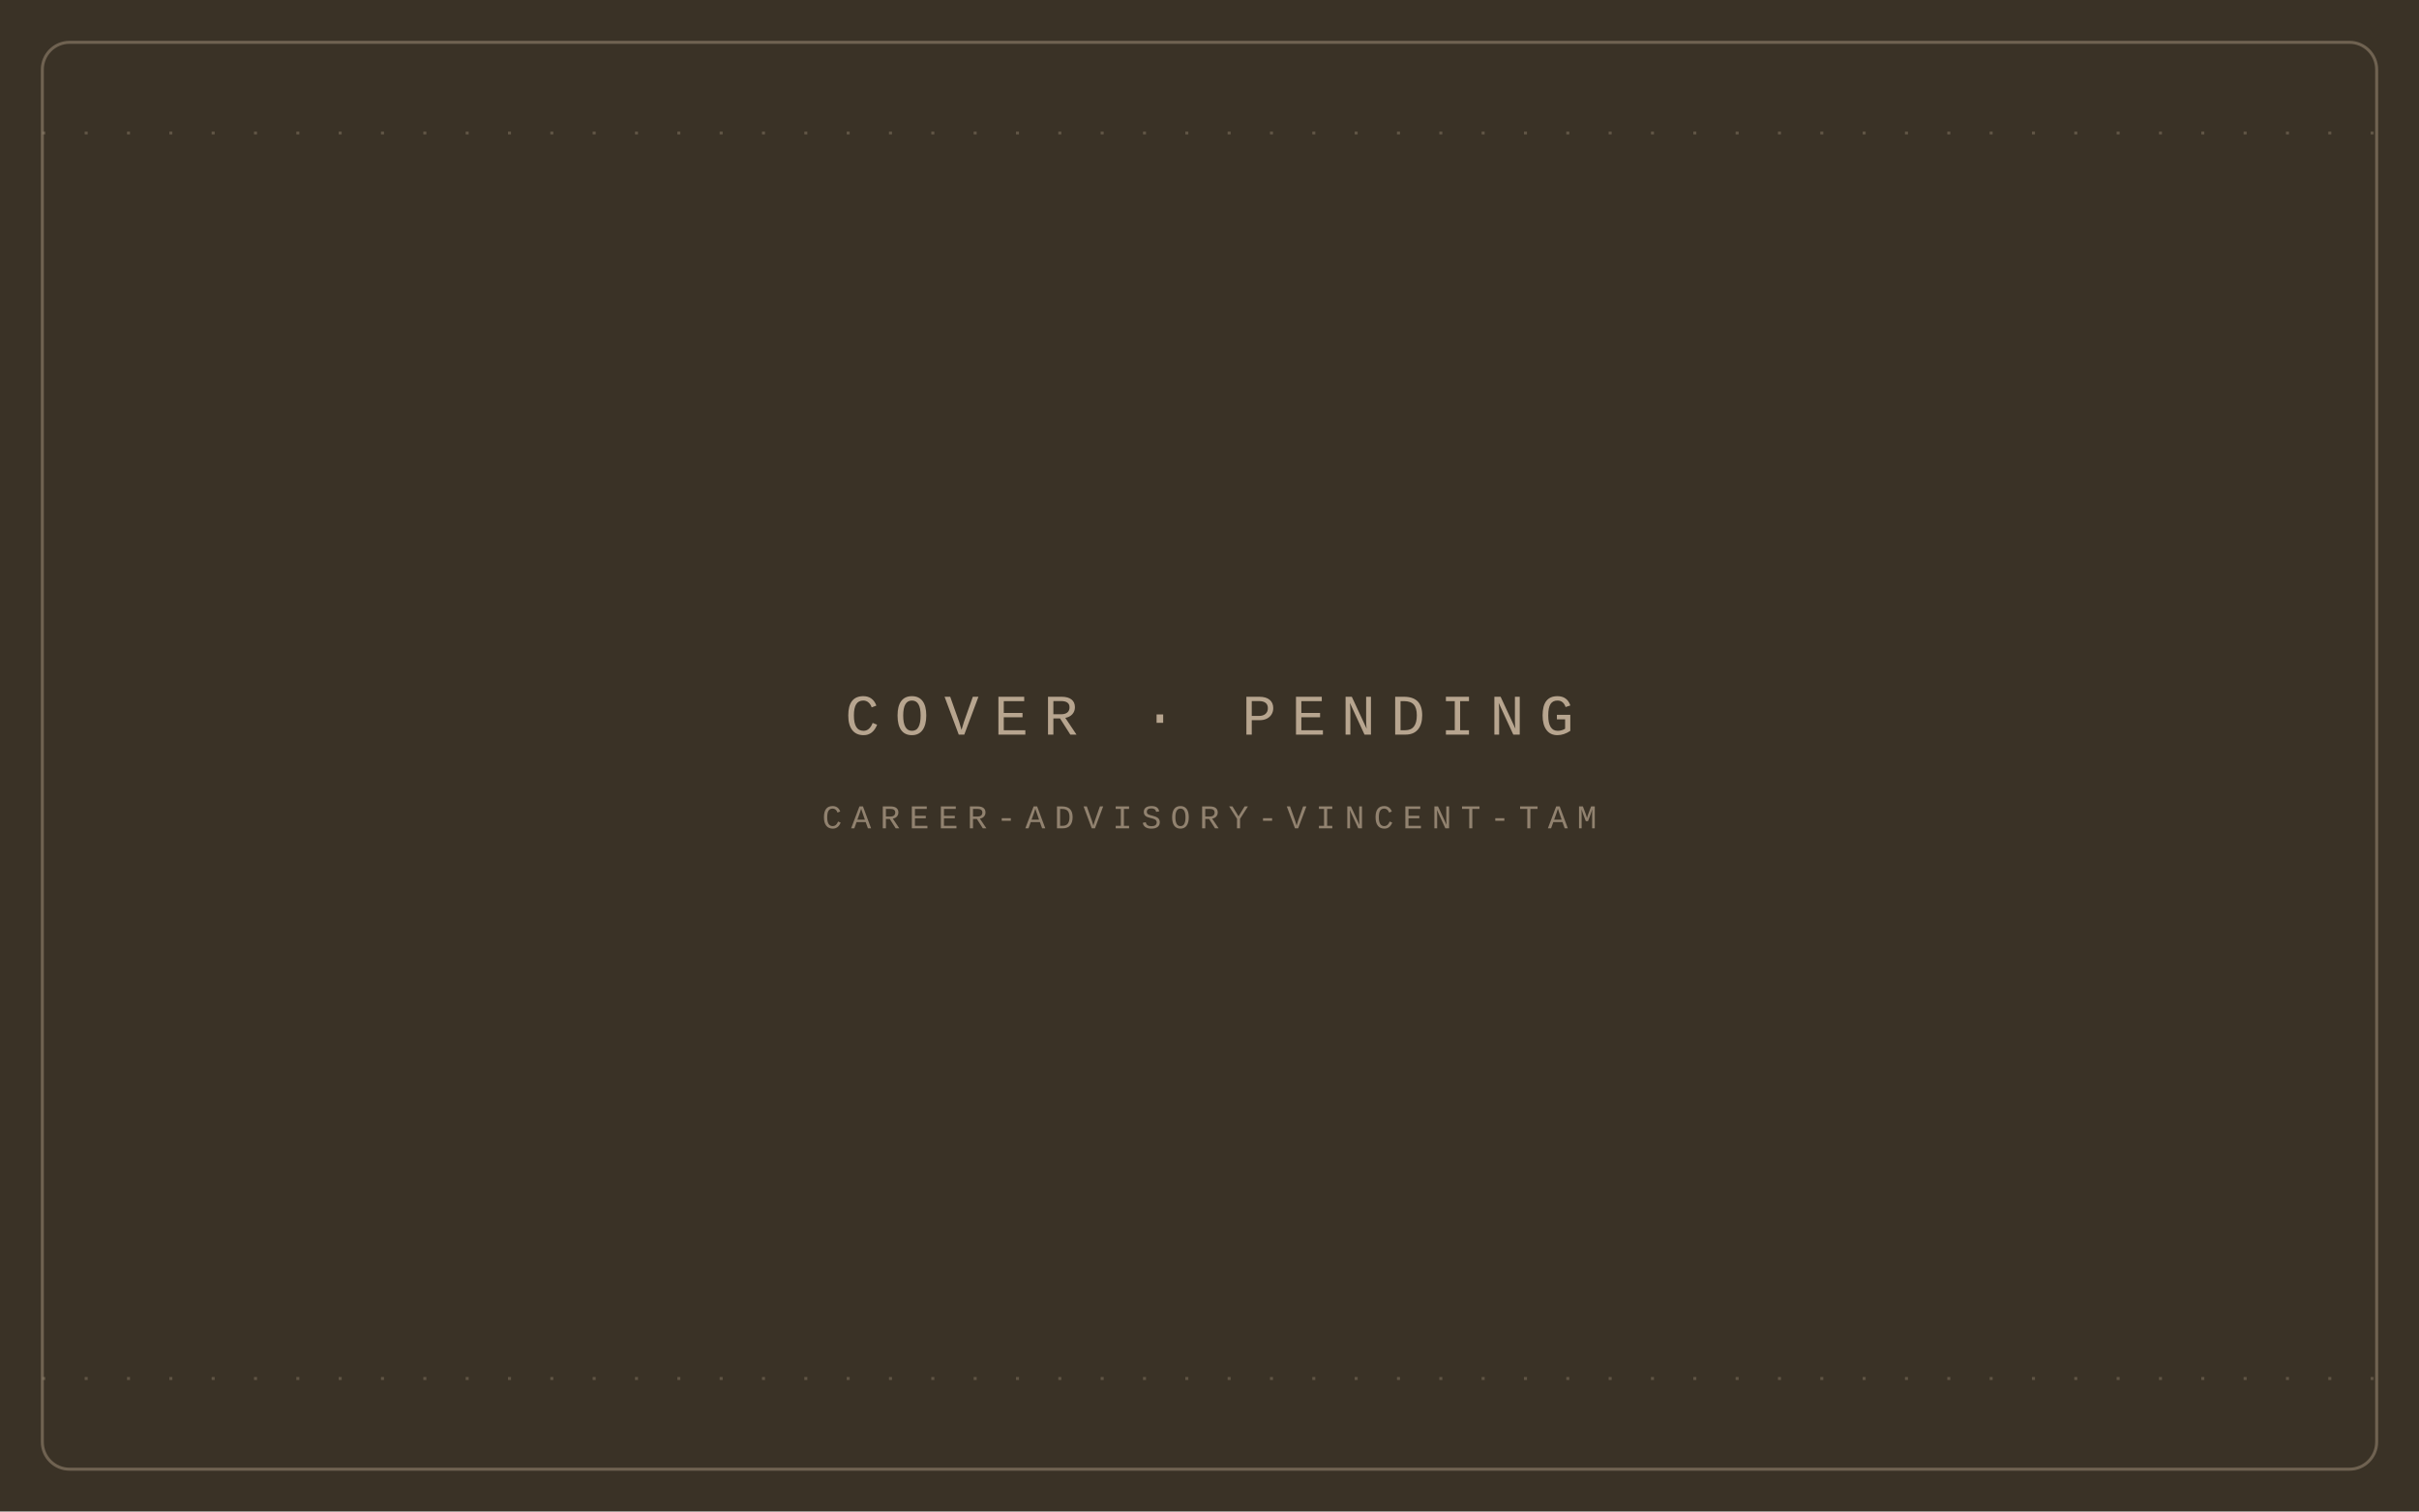
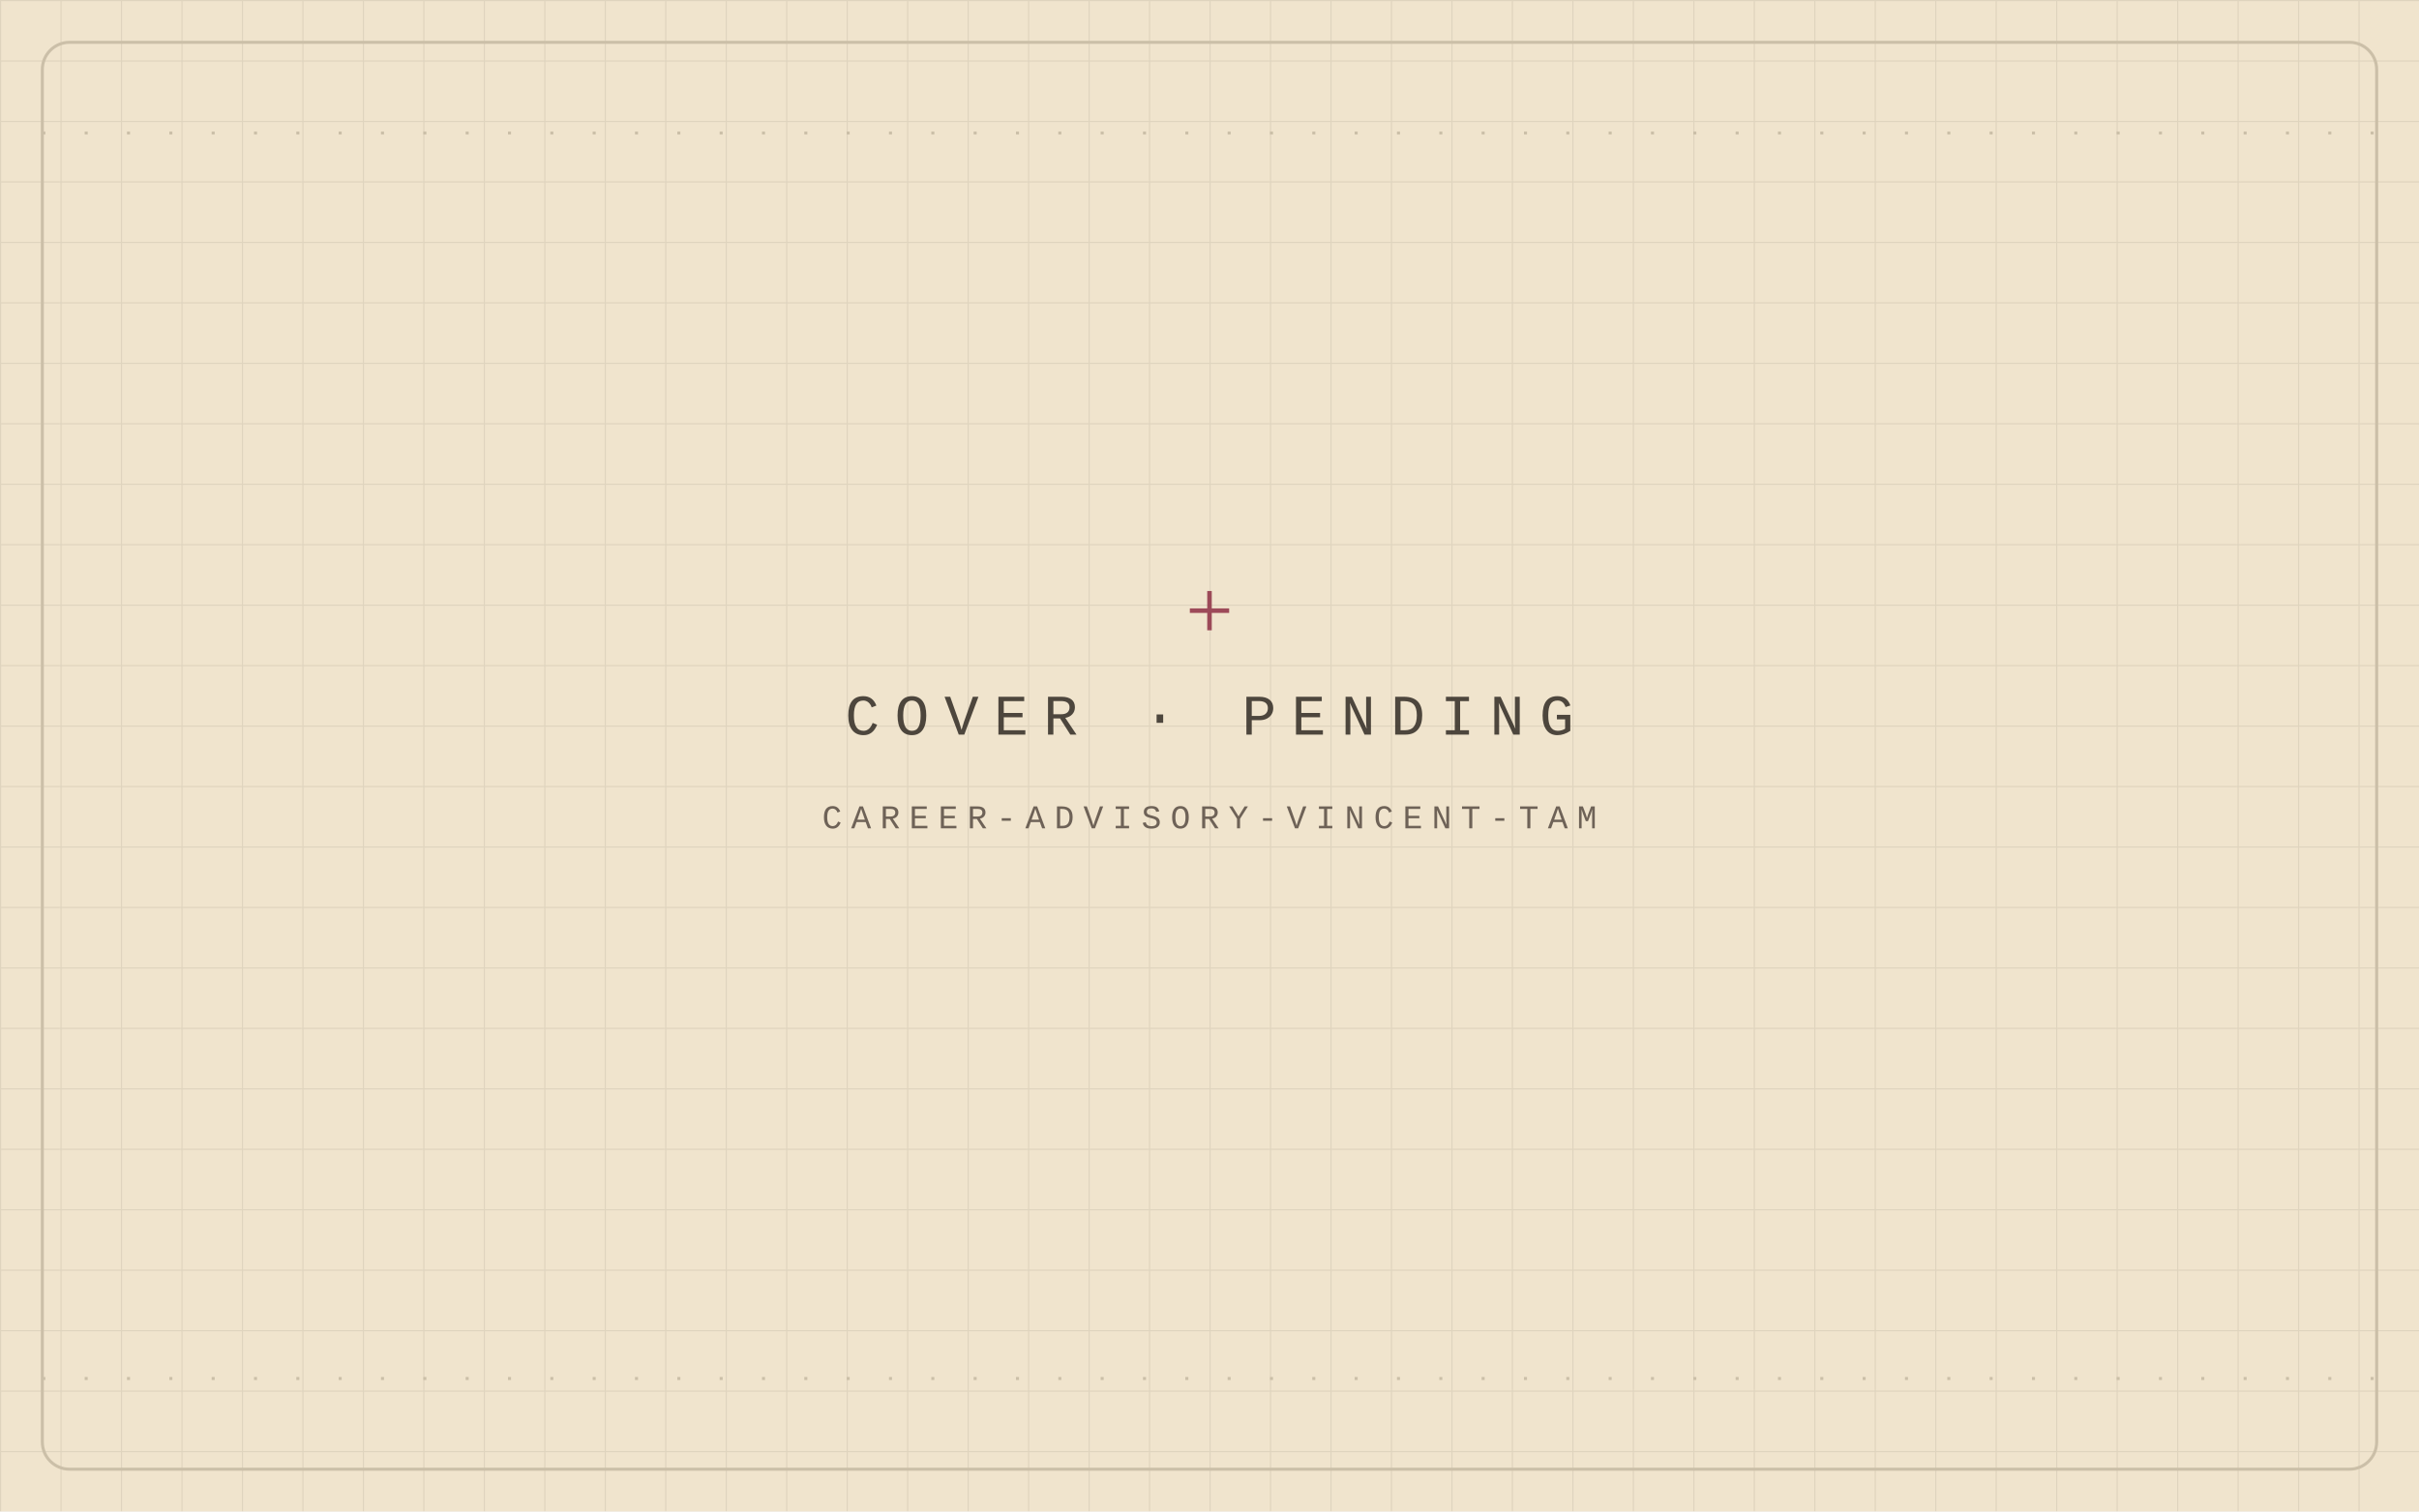
<svg xmlns="http://www.w3.org/2000/svg" width="1600" height="1000" viewBox="0 0 1600 1000" role="img" aria-label="Placeholder image">
-   <rect width="1600" height="1000" fill="#3a3226" />
-   <rect x="28" y="28" width="1544" height="944" fill="none" stroke="#a5937d" stroke-opacity="0.5" stroke-width="2" rx="18" />
-   <line x1="28" y1="88" x2="1572" y2="88" stroke="#a5937d" stroke-opacity="0.35" stroke-width="2" stroke-dasharray="2 26" />
-   <line x1="28" y1="912" x2="1572" y2="912" stroke="#a5937d" stroke-opacity="0.35" stroke-width="2" stroke-dasharray="2 26" />
-   <text x="800" y="486" text-anchor="middle" font-family="'IBM Plex Mono','Courier New',monospace" font-size="38" letter-spacing="10" fill="#b7a58f">COVER · PENDING</text>
-   <text x="800" y="548" text-anchor="middle" font-family="'IBM Plex Mono','Courier New',monospace" font-size="22" letter-spacing="6" fill="#b7a58f" fill-opacity="0.7">CAREER-ADVISORY-VINCENT-TAM</text>
+   <defs>
+     <pattern id="ledger" width="40" height="40" patternUnits="userSpaceOnUse">
+       <path d="M40 0H0v40" fill="none" stroke="#2a241e" stroke-opacity="0.085" stroke-width="1.5" />
+     </pattern>
+   </defs>
+   <rect width="1600" height="1000" fill="#f0e4cd" />
+   <rect width="1600" height="1000" fill="url(#ledger)" />
+   <rect x="28" y="28" width="1544" height="944" fill="none" stroke="#cbbfa8" stroke-width="2" rx="18" />
+   <line x1="28" y1="88" x2="1572" y2="88" stroke="#cbbfa8" stroke-width="2" stroke-dasharray="2 26" />
+   <line x1="28" y1="912" x2="1572" y2="912" stroke="#cbbfa8" stroke-width="2" stroke-dasharray="2 26" />
+   <path d="M787 404h26M800 391v26" stroke="#8e2f45" stroke-opacity="0.85" stroke-width="3" />
+   <text x="800" y="486" text-anchor="middle" font-family="'IBM Plex Mono','Courier New',monospace" font-size="38" letter-spacing="10" fill="#2a241e" fill-opacity="0.82">COVER · PENDING</text>
+   <text x="800" y="548" text-anchor="middle" font-family="'IBM Plex Mono','Courier New',monospace" font-size="22" letter-spacing="6" fill="#6e6257">CAREER-ADVISORY-VINCENT-TAM</text>
</svg>
